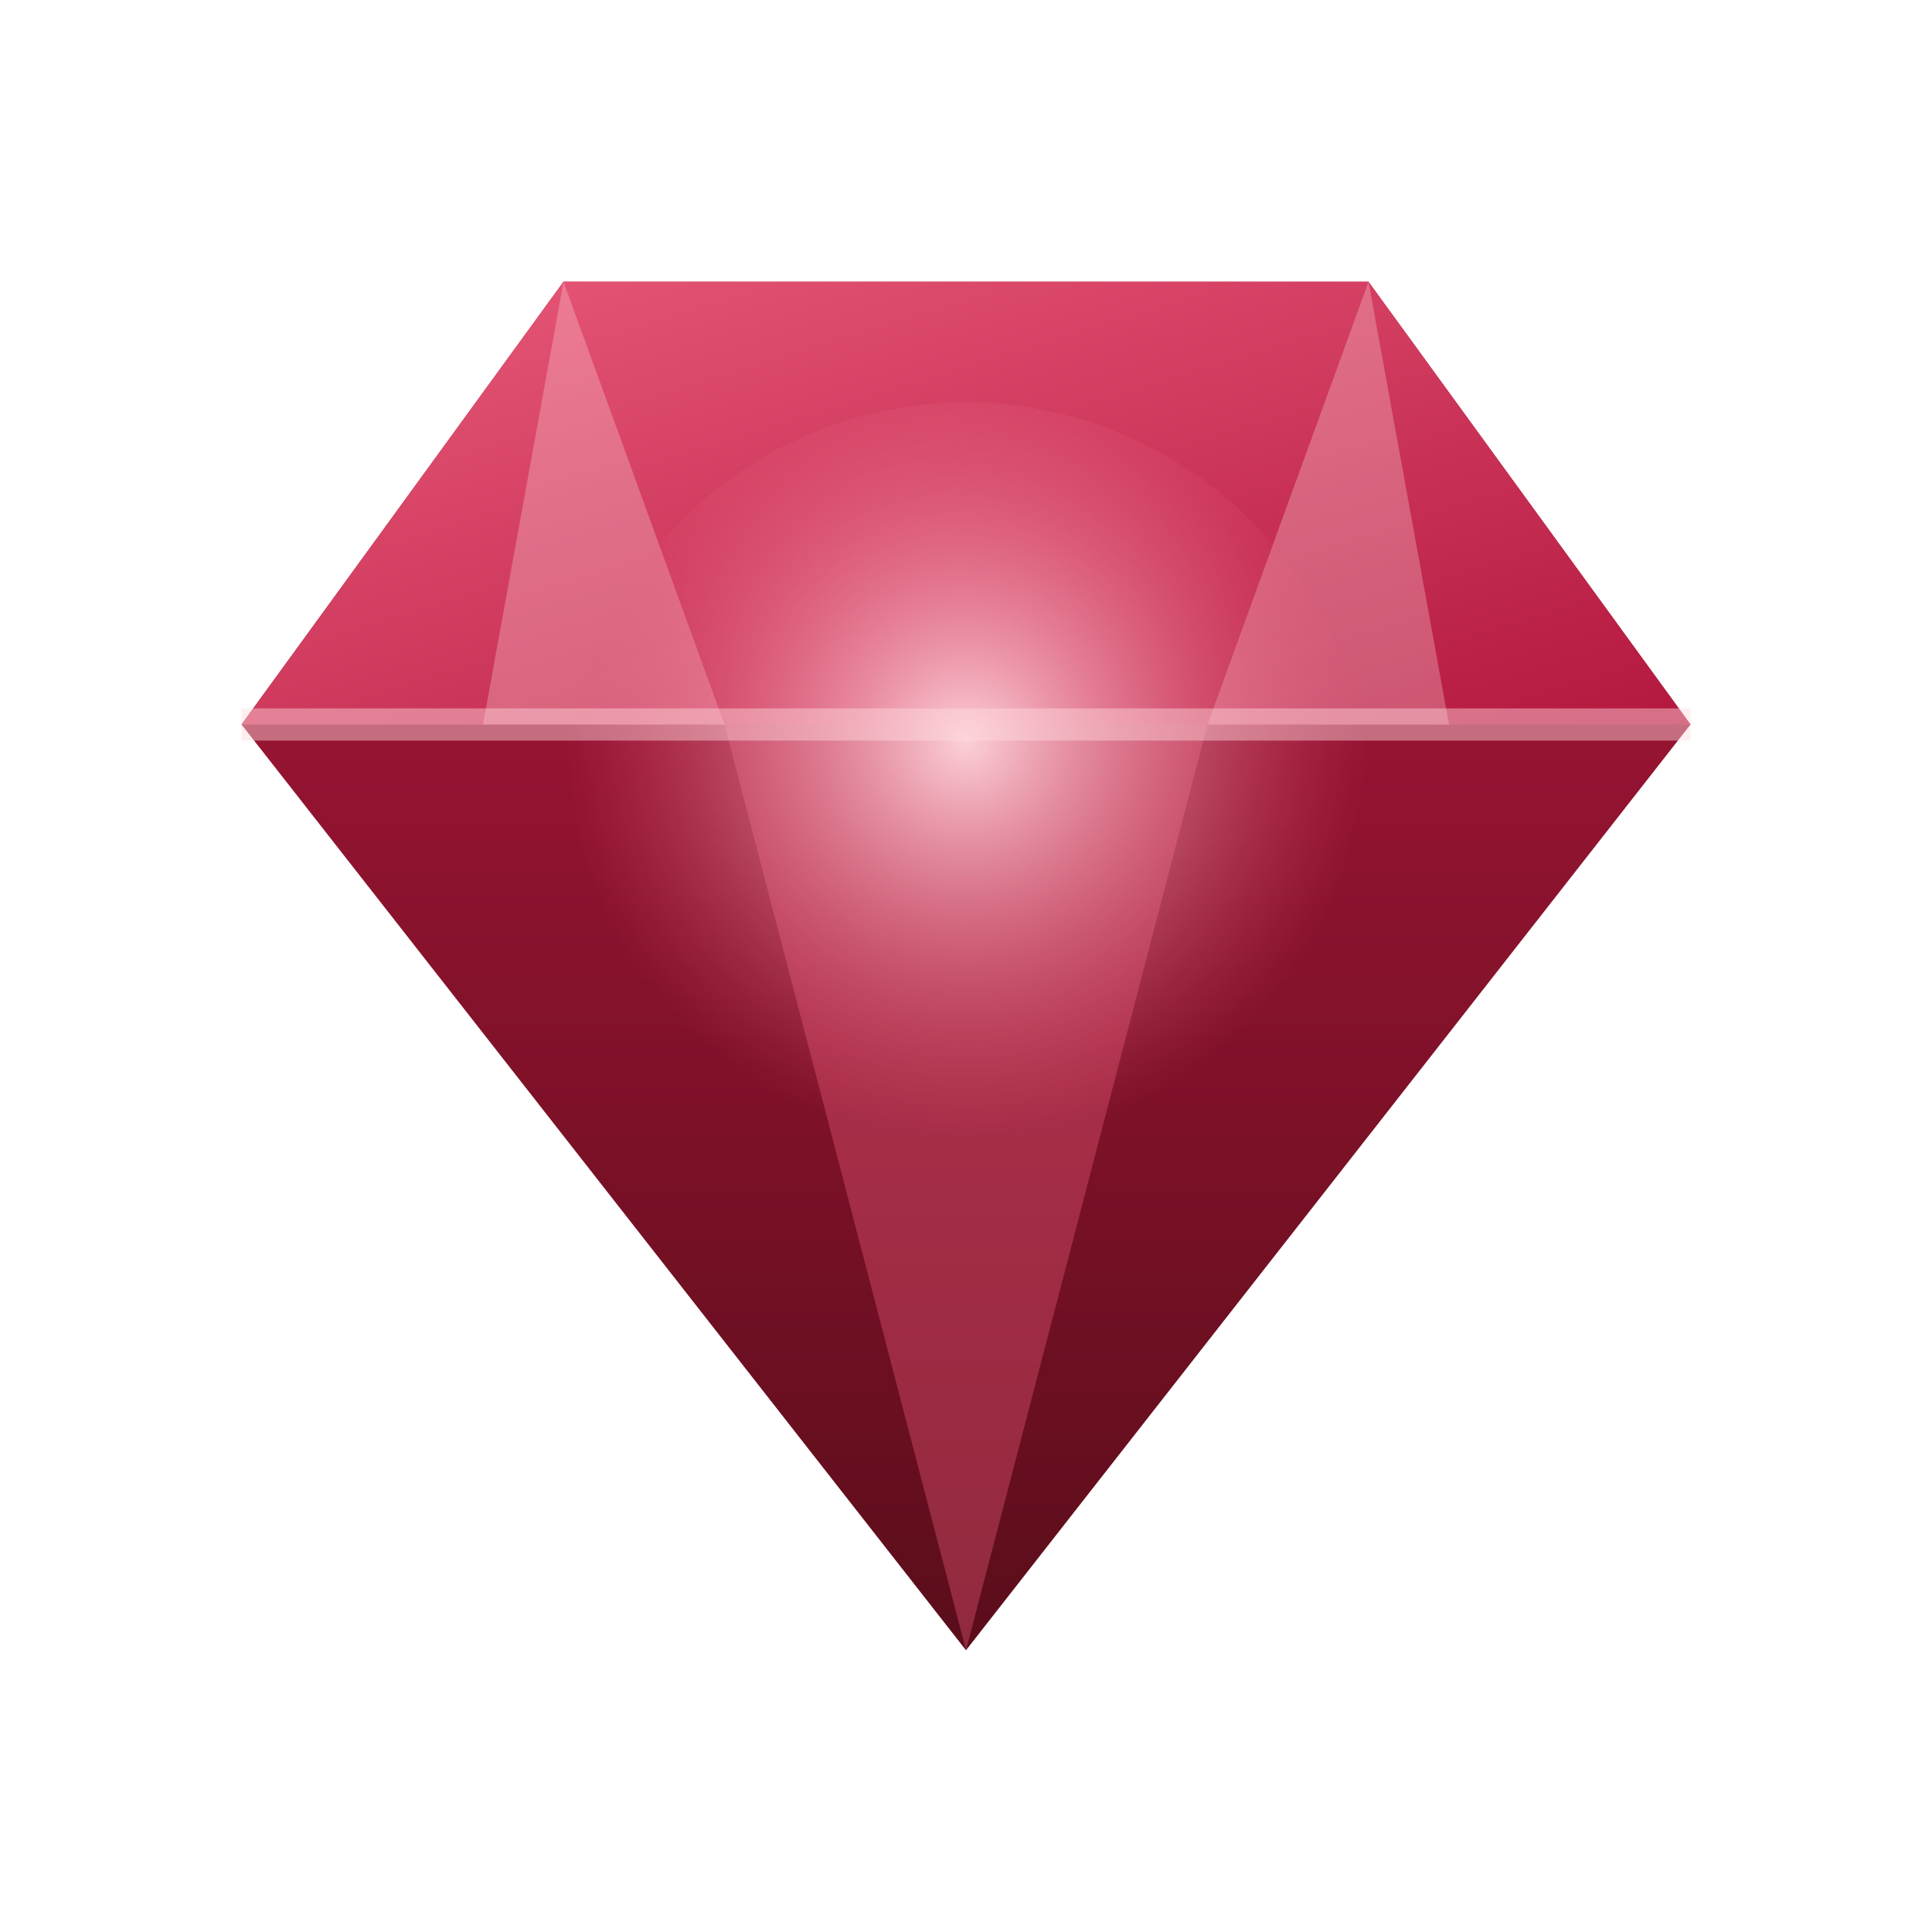
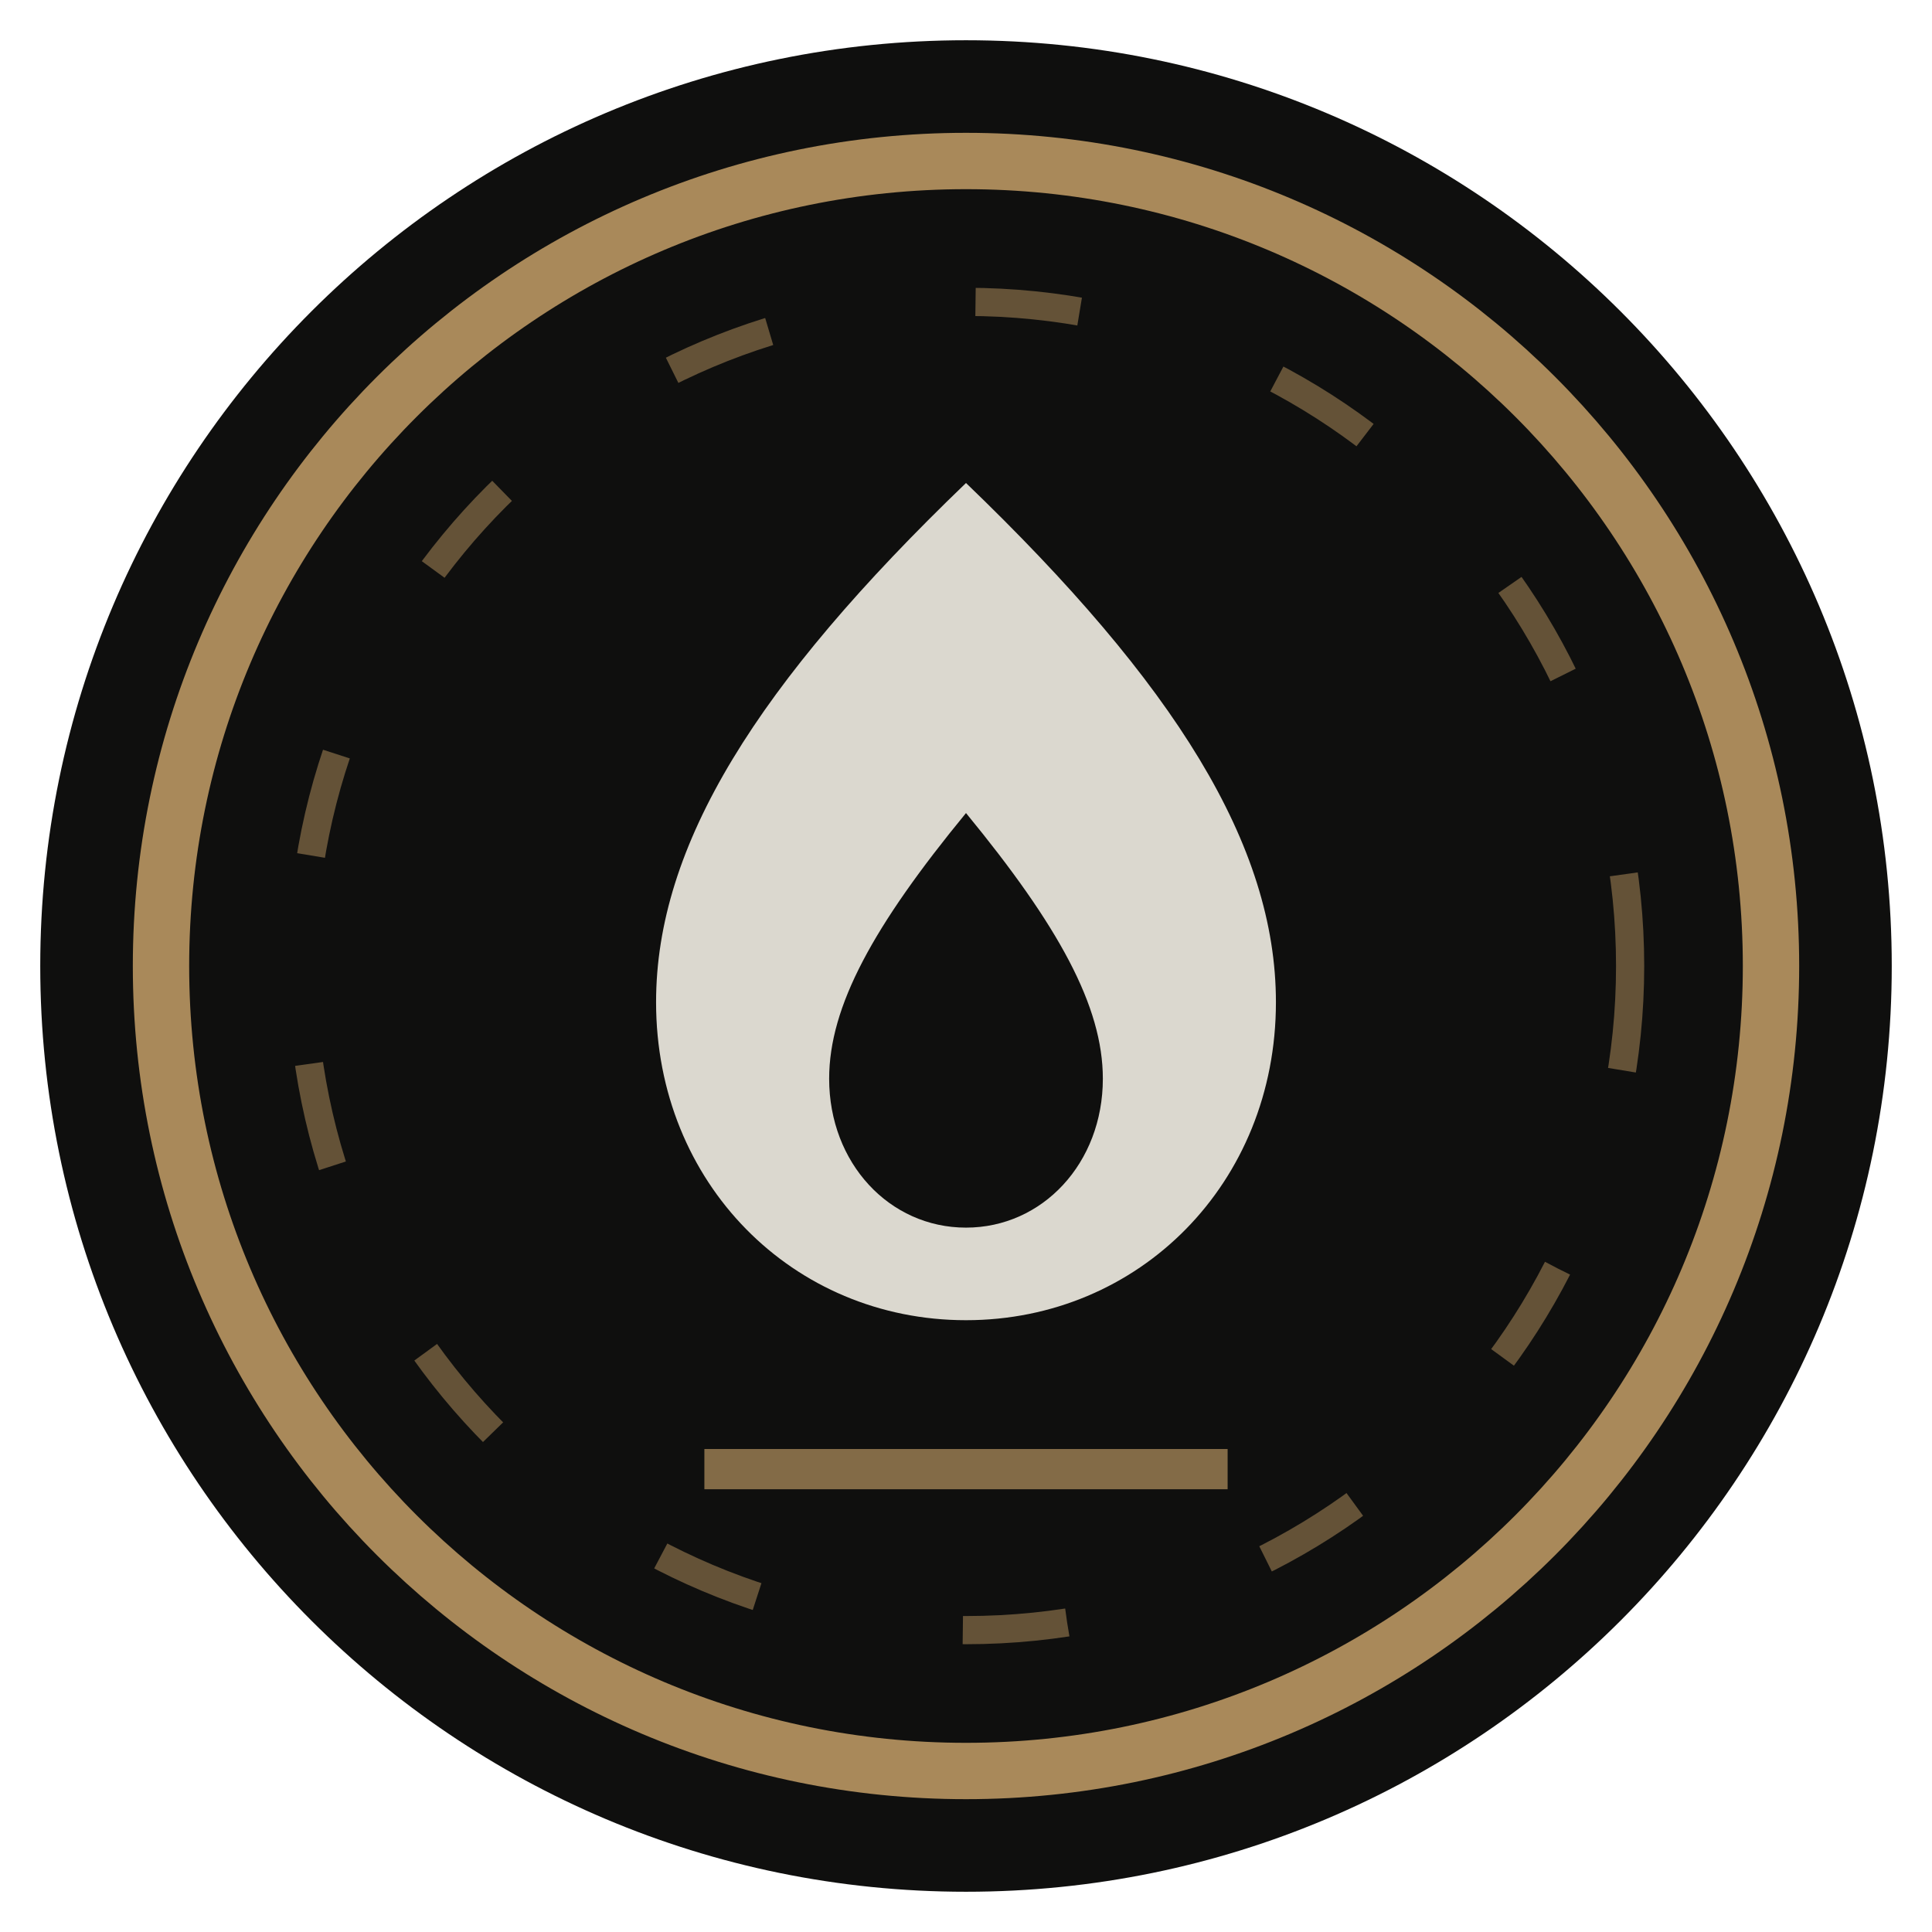
<svg xmlns="http://www.w3.org/2000/svg" viewBox="0 0 48 48" width="48" height="48">
-   <defs>
-     <linearGradient id="gTopo" x1="0" y1="0" x2="1" y2="1">
-       <stop offset="0" stop-color="#e95a7a" />
-       <stop offset="1" stop-color="#b3173e" />
-     </linearGradient>
-     <linearGradient id="gBaixo" x1="0" y1="0" x2="0" y2="1">
-       <stop offset="0" stop-color="#b3173e" />
-       <stop offset="1" stop-color="#5a0d1a" />
-     </linearGradient>
-     <radialGradient id="gNucleo" cx=".5" cy=".42" r=".5">
-       <stop offset="0" stop-color="#ffd9df" stop-opacity=".95" />
-       <stop offset="1" stop-color="#e95a7a" stop-opacity="0" />
-     </radialGradient>
-   </defs>
-   <path d="M14 7h20l8 11-18 23L6 18z" fill="url(#gBaixo)" />
-   <path d="M14 7h20l8 11H6z" fill="url(#gTopo)" />
-   <path d="M14 7l4 11-6 0zM34 7l-4 11 6 0z" fill="#ffd9df" opacity=".30" />
-   <path d="M18 18h12l-6 23z" fill="#e95a7a" opacity=".38" />
-   <circle cx="24" cy="20" r="10" fill="url(#gNucleo)" />
-   <path d="M6 18h36" stroke="#ffd9df" stroke-opacity=".45" stroke-width=".8" />
+   <circle cx="24" cy="24" r="23" fill="#0f0f0e" />
+   <circle cx="24" cy="24" r="20" fill="none" stroke="#a9895a" stroke-width="1.4" />
+   <circle cx="24" cy="24" r="16.5" fill="none" stroke="#a9895a" stroke-width=".7" opacity=".55" stroke-dasharray="2.6 5.2" />
+   <path d="M24 12c5.2 5 7.7 9 7.7 12.9 0 4.5-3.4 7.9-7.7 7.9s-7.7-3.4-7.7-7.9            c0-3.9 2.5-7.9 7.7-12.9z" fill="#ede9df" opacity=".92" />
+   <path d="M24 20.2c2.3 2.8 3.4 4.8 3.4 6.6 0 2.1-1.5 3.7-3.4 3.7            s-3.4-1.6-3.4-3.7c0-1.8 1.1-3.8 3.4-6.6z" fill="#0f0f0e" />
+   <path d="M17.5 36.5h13" stroke="#a9895a" stroke-width="1" opacity=".75" />
</svg>
